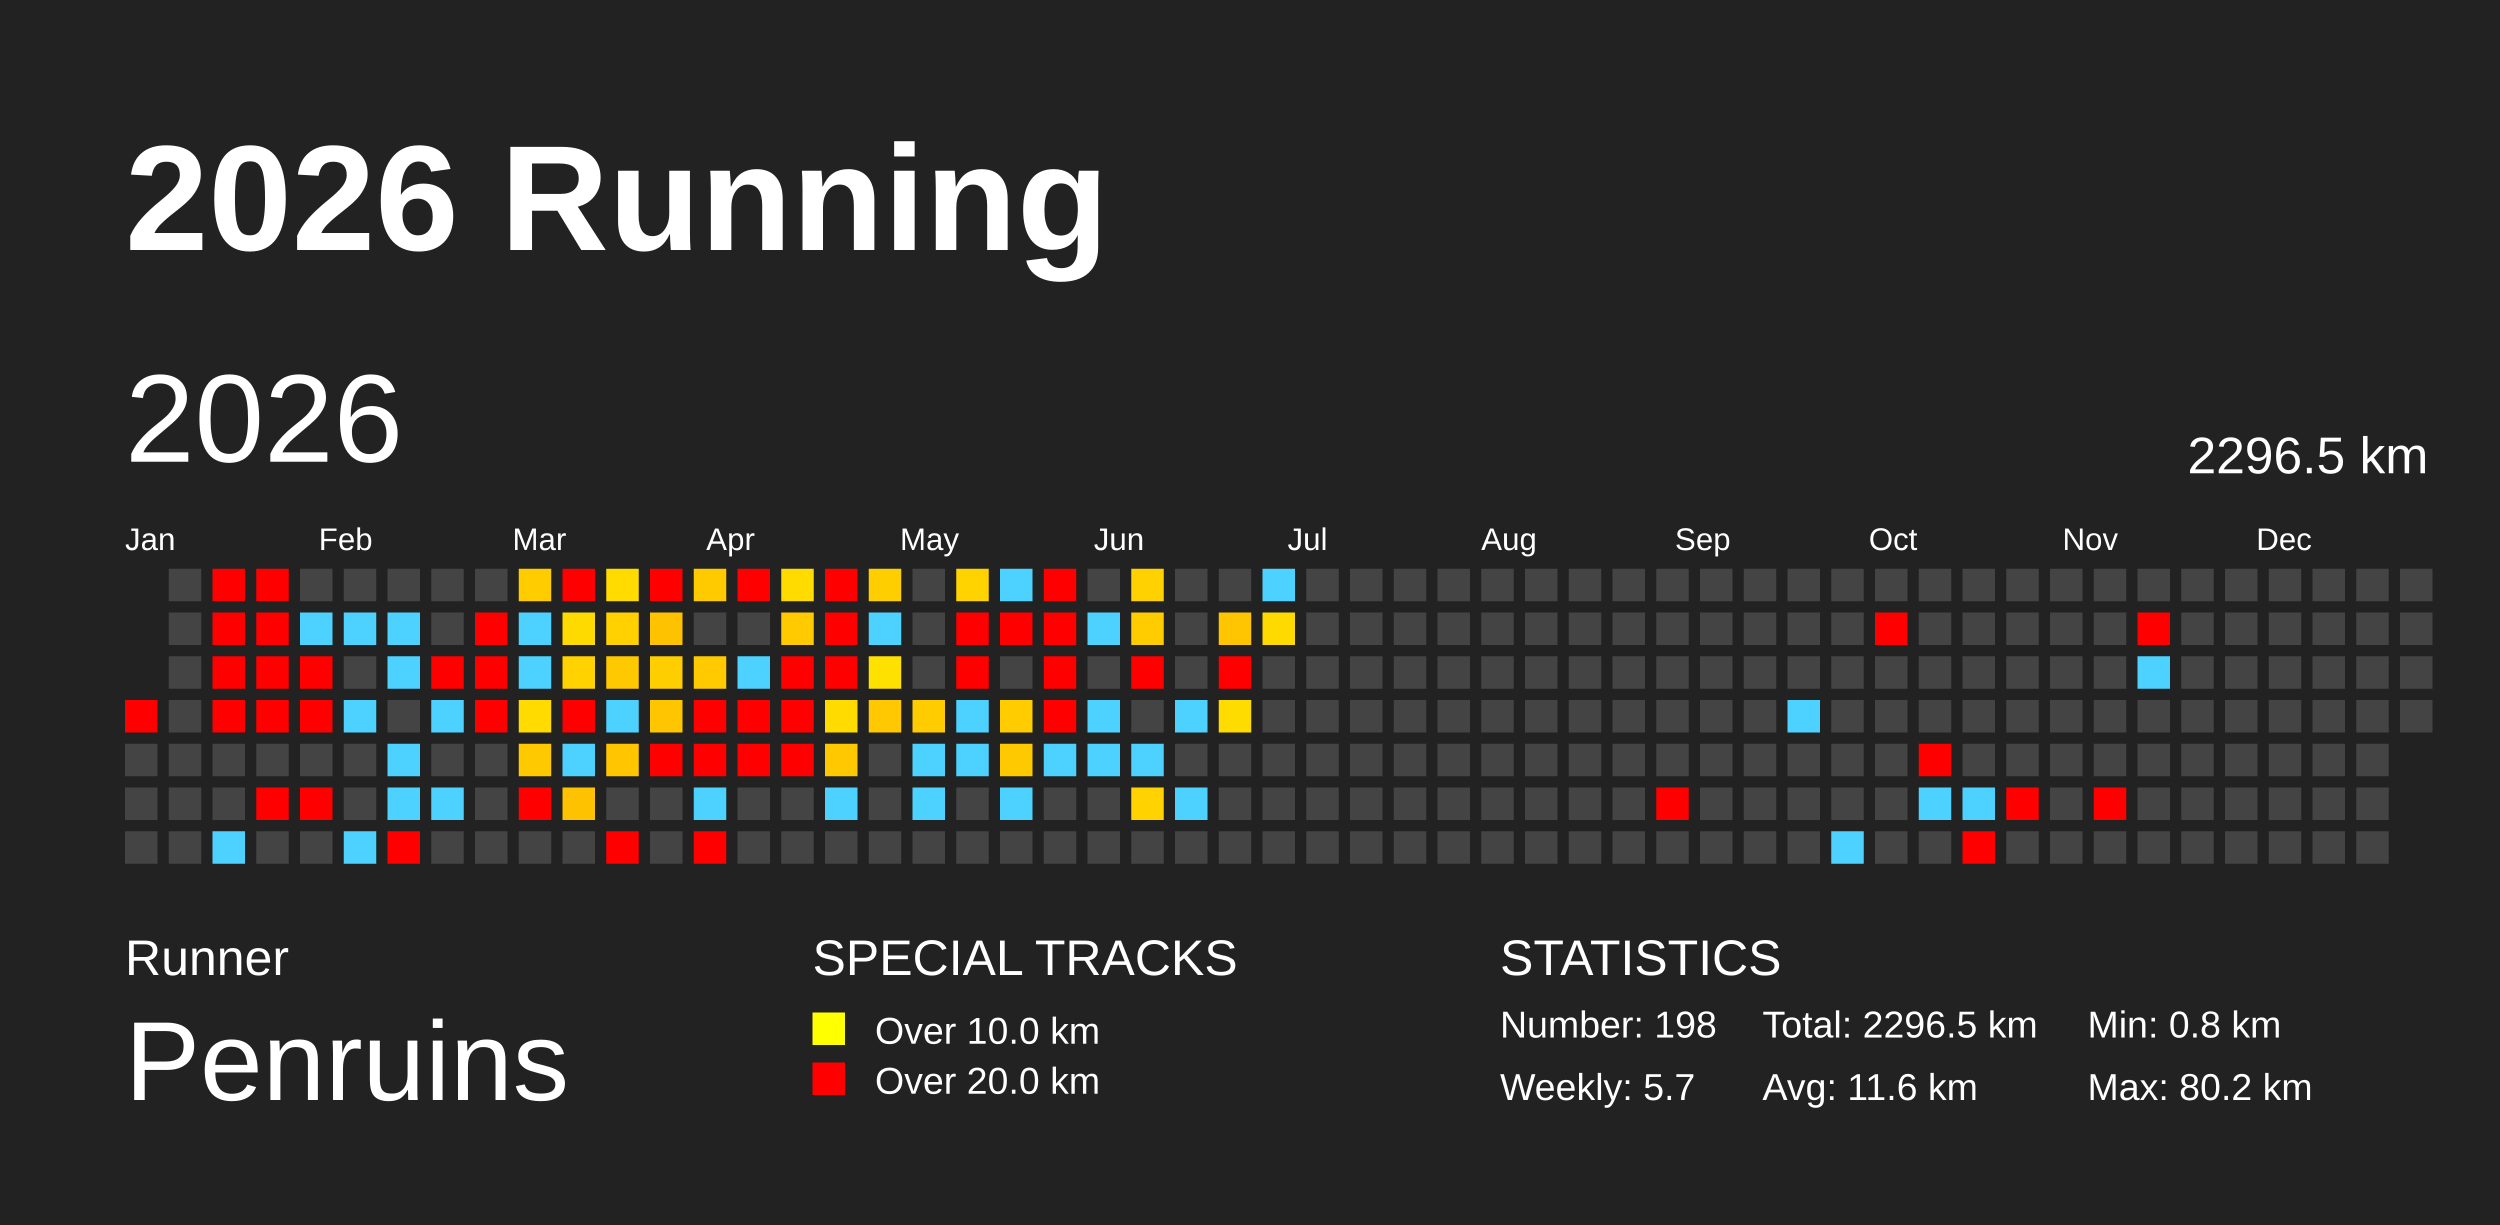
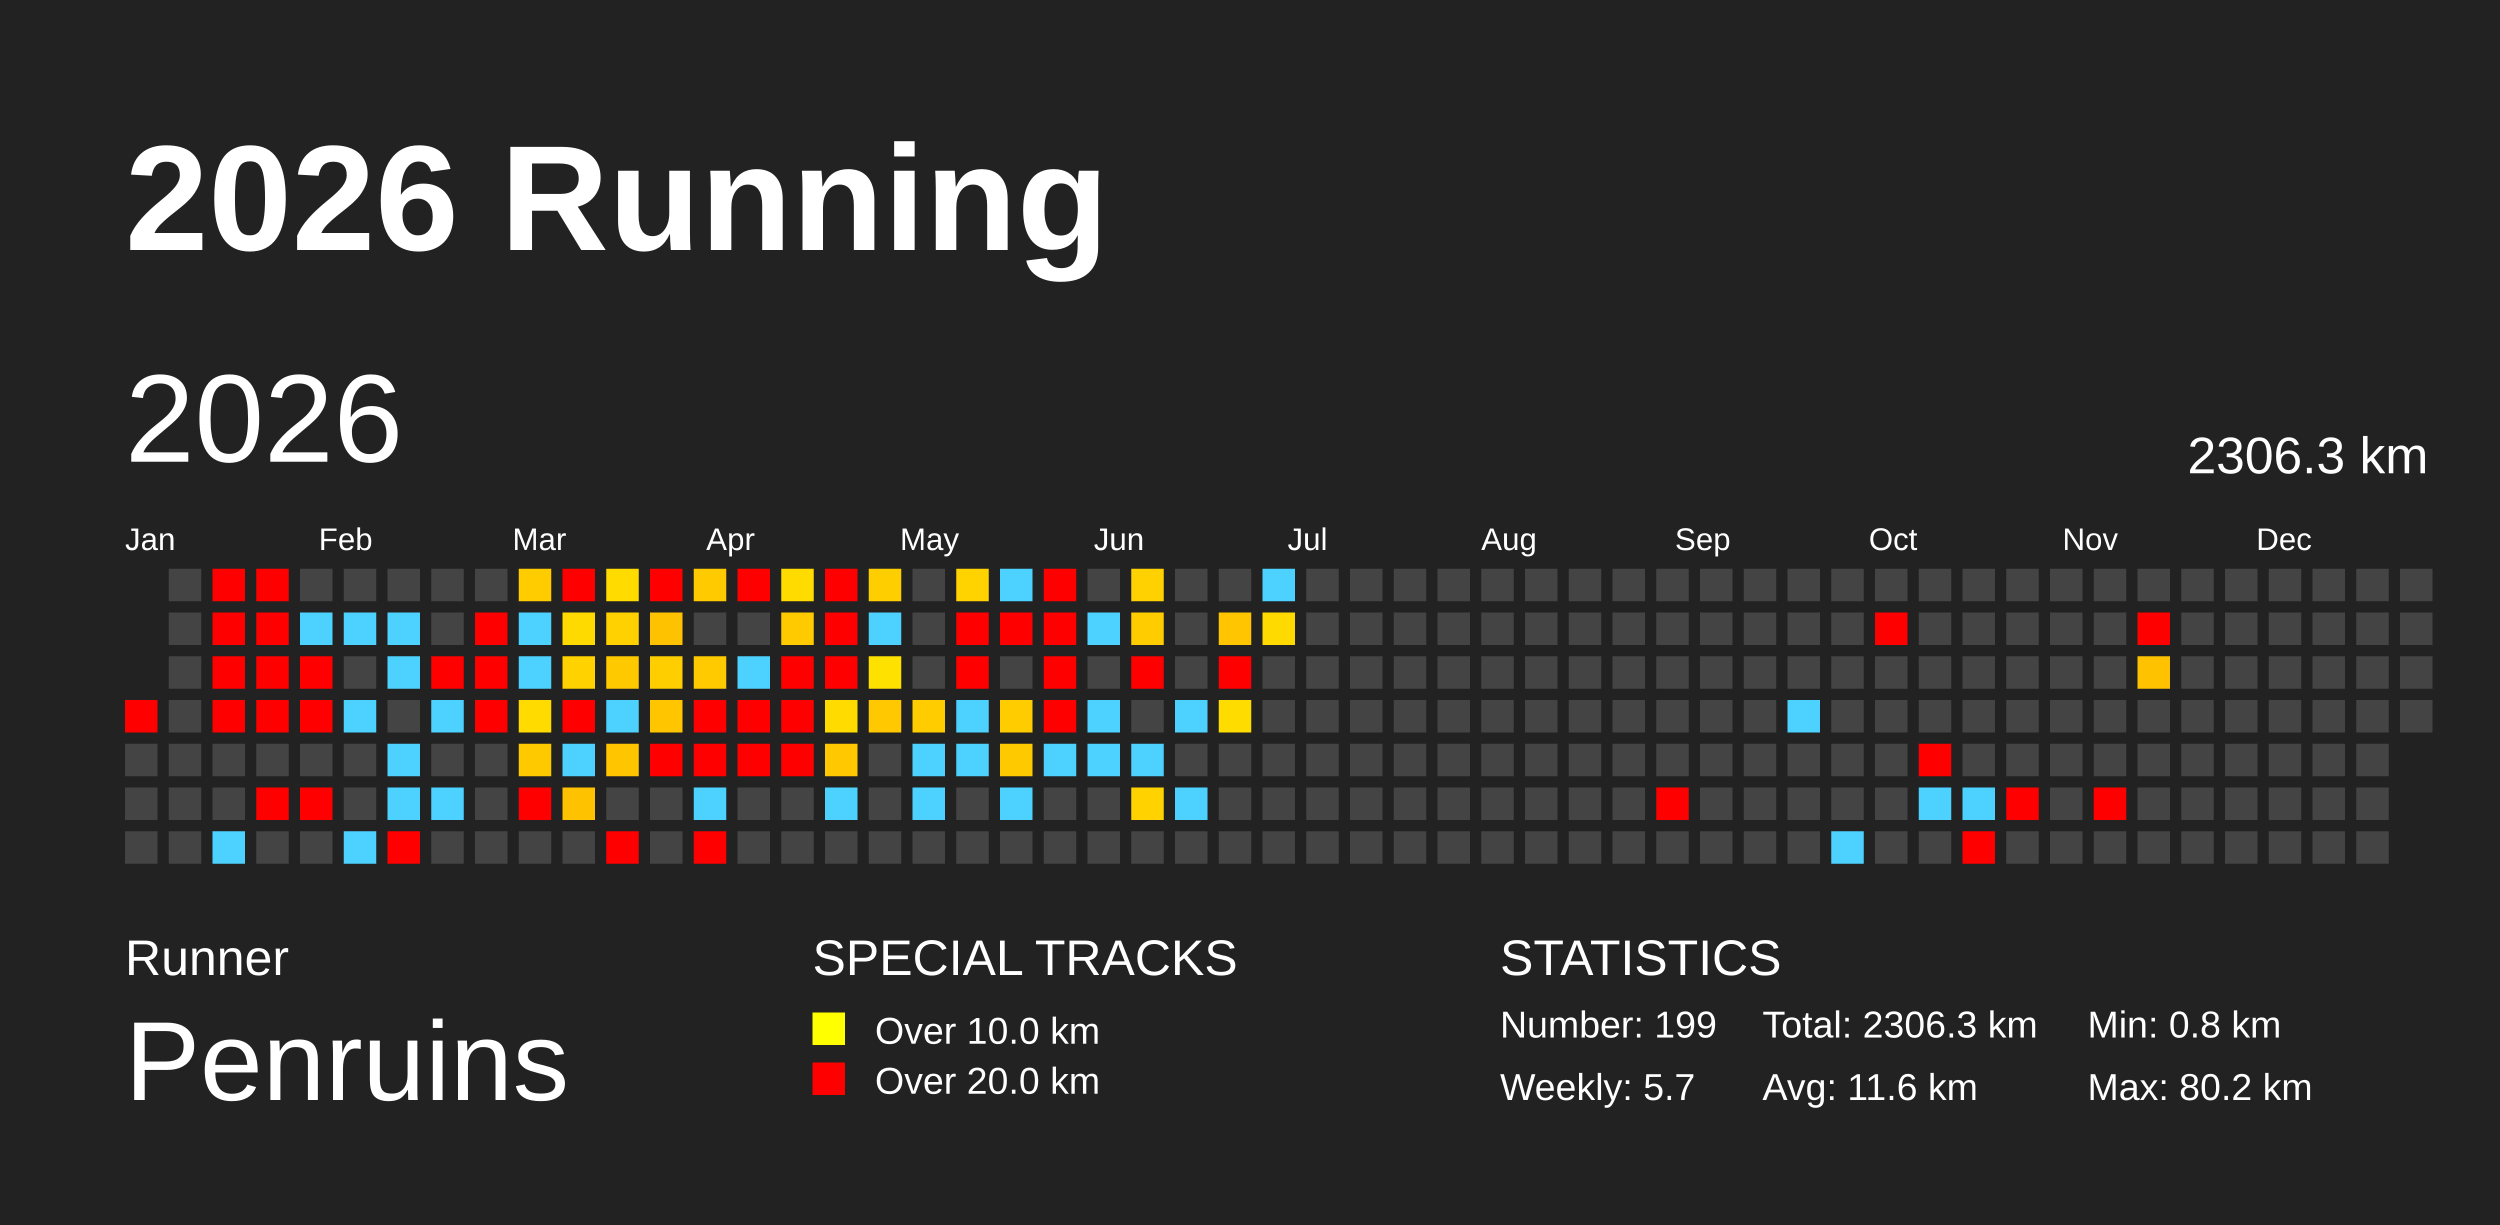
<svg xmlns="http://www.w3.org/2000/svg" baseProfile="full" height="98mm" version="1.1" viewBox="0,0,200,98" width="200mm">
  <defs />
  <rect fill="#222222" height="98" width="200" x="0" y="0" />
  <text fill="#FFFFFF" style="font-size:12px; font-family:Arial; font-weight:bold;" x="10" y="20">2026 Running</text>
  <text fill="#FFFFFF" style="font-size:4px; font-family:Arial" x="10" y="78">Runner</text>
  <text fill="#FFFFFF" style="font-size:9px; font-family:Arial" x="10" y="88">Penruins</text>
  <text fill="#FFFFFF" style="font-size:4px; font-family:Arial" x="65" y="78">SPECIAL TRACKS</text>
  <rect fill="yellow" height="2.6" width="2.6" x="65" y="81" />
  <text fill="#FFFFFF" style="font-size:3px; font-family:Arial" x="70" y="83.5">Over 10.0 km</text>
  <rect fill="red" height="2.6" width="2.6" x="65" y="85" />
  <text fill="#FFFFFF" style="font-size:3px; font-family:Arial" x="70" y="87.5">Over 20.0 km</text>
  <text fill="#FFFFFF" style="font-size:4px; font-family:Arial" x="120" y="78">STATISTICS</text>
-   <text fill="#FFFFFF" style="font-size:3px; font-family:Arial" x="120" y="83">Number: 198</text>
+   <text fill="#FFFFFF" style="font-size:3px; font-family:Arial" x="120" y="83">Number: 199</text>
  <text fill="#FFFFFF" style="font-size:3px; font-family:Arial" x="120" y="88">Weekly: 5.7</text>
-   <text fill="#FFFFFF" style="font-size:3px; font-family:Arial" x="141" y="83">Total: 2296.5 km</text>
+   <text fill="#FFFFFF" style="font-size:3px; font-family:Arial" x="141" y="83">Total: 2306.3 km</text>
  <text fill="#FFFFFF" style="font-size:3px; font-family:Arial" x="141" y="88">Avg: 11.6 km</text>
  <text fill="#FFFFFF" style="font-size:3px; font-family:Arial" x="167" y="83">Min: 0.8 km</text>
  <text fill="#FFFFFF" style="font-size:3px; font-family:Arial" x="167" y="88">Max: 80.2 km</text>
  <text dominant-baseline="hanging" fill="#FFFFFF" style="font-size:10.0px; font-family:Arial;" x="10" y="30">2026</text>
-   <text dominant-baseline="hanging" fill="#FFFFFF" style="font-size:4.125px; font-family:Arial;" x="175" y="35">2296.5 km</text>
+   <text dominant-baseline="hanging" fill="#FFFFFF" style="font-size:4.125px; font-family:Arial;" x="175" y="35">2306.3 km</text>
  <text fill="#FFFFFF" style="font-size:2.5px; font-family:Arial" x="10.0" y="44">Jan</text>
  <text fill="#FFFFFF" style="font-size:2.5px; font-family:Arial" x="25.5" y="44">Feb</text>
  <text fill="#FFFFFF" style="font-size:2.5px; font-family:Arial" x="41.0" y="44">Mar</text>
  <text fill="#FFFFFF" style="font-size:2.5px; font-family:Arial" x="56.5" y="44">Apr</text>
  <text fill="#FFFFFF" style="font-size:2.5px; font-family:Arial" x="72.0" y="44">May</text>
  <text fill="#FFFFFF" style="font-size:2.5px; font-family:Arial" x="87.5" y="44">Jun</text>
  <text fill="#FFFFFF" style="font-size:2.5px; font-family:Arial" x="103.0" y="44">Jul</text>
  <text fill="#FFFFFF" style="font-size:2.5px; font-family:Arial" x="118.5" y="44">Aug</text>
  <text fill="#FFFFFF" style="font-size:2.5px; font-family:Arial" x="134.0" y="44">Sep</text>
  <text fill="#FFFFFF" style="font-size:2.5px; font-family:Arial" x="149.5" y="44">Oct</text>
  <text fill="#FFFFFF" style="font-size:2.5px; font-family:Arial" x="165.0" y="44">Nov</text>
  <text fill="#FFFFFF" style="font-size:2.5px; font-family:Arial" x="180.5" y="44">Dec</text>
  <rect fill="red" height="2.6" width="2.6" x="10.0" y="56.0" />
  <rect fill="#444444" height="2.6" width="2.6" x="10.0" y="59.5" />
  <rect fill="#444444" height="2.6" width="2.6" x="10.0" y="63.0" />
  <rect fill="#444444" height="2.6" width="2.6" x="10.0" y="66.5" />
  <rect fill="#444444" height="2.6" width="2.6" x="13.5" y="45.5" />
  <rect fill="#444444" height="2.6" width="2.6" x="13.5" y="49.0" />
  <rect fill="#444444" height="2.6" width="2.6" x="13.5" y="52.5" />
  <rect fill="#444444" height="2.6" width="2.6" x="13.5" y="56.0" />
  <rect fill="#444444" height="2.6" width="2.6" x="13.5" y="59.5" />
  <rect fill="#444444" height="2.6" width="2.6" x="13.5" y="63.0" />
  <rect fill="#444444" height="2.6" width="2.6" x="13.5" y="66.5" />
  <rect fill="red" height="2.6" width="2.6" x="17.0" y="45.5" />
  <rect fill="red" height="2.6" width="2.6" x="17.0" y="49.0" />
  <rect fill="red" height="2.6" width="2.6" x="17.0" y="52.5" />
  <rect fill="red" height="2.6" width="2.6" x="17.0" y="56.0" />
  <rect fill="#444444" height="2.6" width="2.6" x="17.0" y="59.5" />
  <rect fill="#444444" height="2.6" width="2.6" x="17.0" y="63.0" />
  <rect fill="#4dd2ff" height="2.6" width="2.6" x="17.0" y="66.5" />
  <rect fill="red" height="2.6" width="2.6" x="20.5" y="45.5" />
  <rect fill="red" height="2.6" width="2.6" x="20.5" y="49.0" />
  <rect fill="red" height="2.6" width="2.6" x="20.5" y="52.5" />
  <rect fill="red" height="2.6" width="2.6" x="20.5" y="56.0" />
  <rect fill="#444444" height="2.6" width="2.6" x="20.5" y="59.5" />
  <rect fill="red" height="2.6" width="2.6" x="20.5" y="63.0" />
  <rect fill="#444444" height="2.6" width="2.6" x="20.5" y="66.5" />
  <rect fill="#444444" height="2.6" width="2.6" x="24.0" y="45.5" />
  <rect fill="#4dd2ff" height="2.6" width="2.6" x="24.0" y="49.0" />
  <rect fill="red" height="2.6" width="2.6" x="24.0" y="52.5" />
  <rect fill="red" height="2.6" width="2.6" x="24.0" y="56.0" />
  <rect fill="#444444" height="2.6" width="2.6" x="24.0" y="59.5" />
  <rect fill="red" height="2.6" width="2.6" x="24.0" y="63.0" />
  <rect fill="#444444" height="2.6" width="2.6" x="24.0" y="66.5" />
  <rect fill="#444444" height="2.6" width="2.6" x="27.5" y="45.5" />
  <rect fill="#4dd2ff" height="2.6" width="2.6" x="27.5" y="49.0" />
  <rect fill="#444444" height="2.6" width="2.6" x="27.5" y="52.5" />
  <rect fill="#4dd2ff" height="2.6" width="2.6" x="27.5" y="56.0" />
  <rect fill="#444444" height="2.6" width="2.6" x="27.5" y="59.5" />
  <rect fill="#444444" height="2.6" width="2.6" x="27.5" y="63.0" />
  <rect fill="#4dd2ff" height="2.6" width="2.6" x="27.5" y="66.5" />
  <rect fill="#444444" height="2.6" width="2.6" x="31.0" y="45.5" />
  <rect fill="#4dd2ff" height="2.6" width="2.6" x="31.0" y="49.0" />
  <rect fill="#4dd2ff" height="2.6" width="2.6" x="31.0" y="52.5" />
  <rect fill="#444444" height="2.6" width="2.6" x="31.0" y="56.0" />
  <rect fill="#4dd2ff" height="2.6" width="2.6" x="31.0" y="59.5" />
  <rect fill="#4dd2ff" height="2.6" width="2.6" x="31.0" y="63.0" />
  <rect fill="red" height="2.6" width="2.6" x="31.0" y="66.5" />
  <rect fill="#444444" height="2.6" width="2.6" x="34.5" y="45.5" />
  <rect fill="#444444" height="2.6" width="2.6" x="34.5" y="49.0" />
  <rect fill="red" height="2.6" width="2.6" x="34.5" y="52.5" />
  <rect fill="#4dd2ff" height="2.6" width="2.6" x="34.5" y="56.0" />
  <rect fill="#444444" height="2.6" width="2.6" x="34.5" y="59.5" />
  <rect fill="#4dd2ff" height="2.6" width="2.6" x="34.5" y="63.0" />
  <rect fill="#444444" height="2.6" width="2.6" x="34.5" y="66.5" />
  <rect fill="#444444" height="2.6" width="2.6" x="38.0" y="45.5" />
  <rect fill="red" height="2.6" width="2.6" x="38.0" y="49.0" />
  <rect fill="red" height="2.6" width="2.6" x="38.0" y="52.5" />
  <rect fill="red" height="2.6" width="2.6" x="38.0" y="56.0" />
  <rect fill="#444444" height="2.6" width="2.6" x="38.0" y="59.5" />
  <rect fill="#444444" height="2.6" width="2.6" x="38.0" y="63.0" />
  <rect fill="#444444" height="2.6" width="2.6" x="38.0" y="66.5" />
  <rect fill="#ffcc00" height="2.6" width="2.6" x="41.5" y="45.5" />
  <rect fill="#4dd2ff" height="2.6" width="2.6" x="41.5" y="49.0" />
  <rect fill="#4dd2ff" height="2.6" width="2.6" x="41.5" y="52.5" />
  <rect fill="#ffdb00" height="2.6" width="2.6" x="41.5" y="56.0" />
  <rect fill="#ffc900" height="2.6" width="2.6" x="41.5" y="59.5" />
  <rect fill="red" height="2.6" width="2.6" x="41.5" y="63.0" />
  <rect fill="#444444" height="2.6" width="2.6" x="41.5" y="66.5" />
  <rect fill="red" height="2.6" width="2.6" x="45.0" y="45.5" />
  <rect fill="#ffda00" height="2.6" width="2.6" x="45.0" y="49.0" />
  <rect fill="#ffd200" height="2.6" width="2.6" x="45.0" y="52.5" />
  <rect fill="red" height="2.6" width="2.6" x="45.0" y="56.0" />
  <rect fill="#4dd2ff" height="2.6" width="2.6" x="45.0" y="59.5" />
  <rect fill="#ffc200" height="2.6" width="2.6" x="45.0" y="63.0" />
  <rect fill="#444444" height="2.6" width="2.6" x="45.0" y="66.5" />
  <rect fill="#ffdb00" height="2.6" width="2.6" x="48.5" y="45.5" />
  <rect fill="#ffd100" height="2.6" width="2.6" x="48.5" y="49.0" />
  <rect fill="#ffc900" height="2.6" width="2.6" x="48.5" y="52.5" />
  <rect fill="#4dd2ff" height="2.6" width="2.6" x="48.5" y="56.0" />
  <rect fill="#ffc600" height="2.6" width="2.6" x="48.5" y="59.5" />
  <rect fill="#444444" height="2.6" width="2.6" x="48.5" y="63.0" />
  <rect fill="red" height="2.6" width="2.6" x="48.5" y="66.5" />
  <rect fill="red" height="2.6" width="2.6" x="52.0" y="45.5" />
  <rect fill="#ffc200" height="2.6" width="2.6" x="52.0" y="49.0" />
  <rect fill="#ffce00" height="2.6" width="2.6" x="52.0" y="52.5" />
  <rect fill="#ffc600" height="2.6" width="2.6" x="52.0" y="56.0" />
  <rect fill="red" height="2.6" width="2.6" x="52.0" y="59.5" />
  <rect fill="#444444" height="2.6" width="2.6" x="52.0" y="63.0" />
  <rect fill="#444444" height="2.6" width="2.6" x="52.0" y="66.5" />
  <rect fill="#ffcb00" height="2.6" width="2.6" x="55.5" y="45.5" />
  <rect fill="#444444" height="2.6" width="2.6" x="55.5" y="49.0" />
  <rect fill="#ffca00" height="2.6" width="2.6" x="55.5" y="52.5" />
  <rect fill="red" height="2.6" width="2.6" x="55.5" y="56.0" />
  <rect fill="red" height="2.6" width="2.6" x="55.5" y="59.5" />
  <rect fill="#4dd2ff" height="2.6" width="2.6" x="55.5" y="63.0" />
  <rect fill="red" height="2.6" width="2.6" x="55.5" y="66.5" />
  <rect fill="red" height="2.6" width="2.6" x="59.0" y="45.5" />
  <rect fill="#444444" height="2.6" width="2.6" x="59.0" y="49.0" />
  <rect fill="#4dd2ff" height="2.6" width="2.6" x="59.0" y="52.5" />
  <rect fill="red" height="2.6" width="2.6" x="59.0" y="56.0" />
  <rect fill="red" height="2.6" width="2.6" x="59.0" y="59.5" />
  <rect fill="#444444" height="2.6" width="2.6" x="59.0" y="63.0" />
  <rect fill="#444444" height="2.6" width="2.6" x="59.0" y="66.5" />
  <rect fill="#ffdb00" height="2.6" width="2.6" x="62.5" y="45.5" />
  <rect fill="#ffca00" height="2.6" width="2.6" x="62.5" y="49.0" />
  <rect fill="red" height="2.6" width="2.6" x="62.5" y="52.5" />
  <rect fill="red" height="2.6" width="2.6" x="62.5" y="56.0" />
  <rect fill="red" height="2.6" width="2.6" x="62.5" y="59.5" />
  <rect fill="#444444" height="2.6" width="2.6" x="62.5" y="63.0" />
  <rect fill="#444444" height="2.6" width="2.6" x="62.5" y="66.5" />
  <rect fill="red" height="2.6" width="2.6" x="66.0" y="45.5" />
  <rect fill="red" height="2.6" width="2.6" x="66.0" y="49.0" />
  <rect fill="red" height="2.6" width="2.6" x="66.0" y="52.5" />
  <rect fill="#ffdb00" height="2.6" width="2.6" x="66.0" y="56.0" />
  <rect fill="#ffc800" height="2.6" width="2.6" x="66.0" y="59.5" />
  <rect fill="#4dd2ff" height="2.6" width="2.6" x="66.0" y="63.0" />
  <rect fill="#444444" height="2.6" width="2.6" x="66.0" y="66.5" />
  <rect fill="#ffce00" height="2.6" width="2.6" x="69.5" y="45.5" />
  <rect fill="#4dd2ff" height="2.6" width="2.6" x="69.5" y="49.0" />
  <rect fill="#ffe100" height="2.6" width="2.6" x="69.5" y="52.5" />
  <rect fill="#ffc800" height="2.6" width="2.6" x="69.5" y="56.0" />
  <rect fill="#444444" height="2.6" width="2.6" x="69.5" y="59.5" />
  <rect fill="#444444" height="2.6" width="2.6" x="69.5" y="63.0" />
  <rect fill="#444444" height="2.6" width="2.6" x="69.5" y="66.5" />
  <rect fill="#444444" height="2.6" width="2.6" x="73.0" y="45.5" />
  <rect fill="#444444" height="2.6" width="2.6" x="73.0" y="49.0" />
  <rect fill="#444444" height="2.6" width="2.6" x="73.0" y="52.5" />
  <rect fill="#ffcc00" height="2.6" width="2.6" x="73.0" y="56.0" />
  <rect fill="#4dd2ff" height="2.6" width="2.6" x="73.0" y="59.5" />
  <rect fill="#4dd2ff" height="2.6" width="2.6" x="73.0" y="63.0" />
  <rect fill="#444444" height="2.6" width="2.6" x="73.0" y="66.5" />
  <rect fill="#ffd300" height="2.6" width="2.6" x="76.5" y="45.5" />
  <rect fill="red" height="2.6" width="2.6" x="76.5" y="49.0" />
  <rect fill="red" height="2.6" width="2.6" x="76.5" y="52.5" />
  <rect fill="#4dd2ff" height="2.6" width="2.6" x="76.5" y="56.0" />
  <rect fill="#4dd2ff" height="2.6" width="2.6" x="76.5" y="59.5" />
  <rect fill="#444444" height="2.6" width="2.6" x="76.5" y="63.0" />
  <rect fill="#444444" height="2.6" width="2.6" x="76.5" y="66.5" />
  <rect fill="#4dd2ff" height="2.6" width="2.6" x="80.0" y="45.5" />
  <rect fill="red" height="2.6" width="2.6" x="80.0" y="49.0" />
  <rect fill="#444444" height="2.6" width="2.6" x="80.0" y="52.5" />
  <rect fill="#ffcc00" height="2.6" width="2.6" x="80.0" y="56.0" />
  <rect fill="#ffc900" height="2.6" width="2.6" x="80.0" y="59.5" />
  <rect fill="#4dd2ff" height="2.6" width="2.6" x="80.0" y="63.0" />
  <rect fill="#444444" height="2.6" width="2.6" x="80.0" y="66.5" />
  <rect fill="red" height="2.6" width="2.6" x="83.5" y="45.5" />
  <rect fill="red" height="2.6" width="2.6" x="83.5" y="49.0" />
  <rect fill="red" height="2.6" width="2.6" x="83.5" y="52.5" />
  <rect fill="red" height="2.6" width="2.6" x="83.5" y="56.0" />
  <rect fill="#4dd2ff" height="2.6" width="2.6" x="83.5" y="59.5" />
  <rect fill="#444444" height="2.6" width="2.6" x="83.5" y="63.0" />
  <rect fill="#444444" height="2.6" width="2.6" x="83.5" y="66.5" />
  <rect fill="#444444" height="2.6" width="2.6" x="87.0" y="45.5" />
  <rect fill="#4dd2ff" height="2.6" width="2.6" x="87.0" y="49.0" />
  <rect fill="#444444" height="2.6" width="2.6" x="87.0" y="52.5" />
  <rect fill="#4dd2ff" height="2.6" width="2.6" x="87.0" y="56.0" />
  <rect fill="#4dd2ff" height="2.6" width="2.6" x="87.0" y="59.5" />
  <rect fill="#444444" height="2.6" width="2.6" x="87.0" y="63.0" />
  <rect fill="#444444" height="2.6" width="2.6" x="87.0" y="66.5" />
  <rect fill="#ffd100" height="2.6" width="2.6" x="90.5" y="45.5" />
  <rect fill="#ffcc00" height="2.6" width="2.6" x="90.5" y="49.0" />
  <rect fill="red" height="2.6" width="2.6" x="90.5" y="52.5" />
  <rect fill="#444444" height="2.6" width="2.6" x="90.5" y="56.0" />
  <rect fill="#4dd2ff" height="2.6" width="2.6" x="90.5" y="59.5" />
  <rect fill="#ffd200" height="2.6" width="2.6" x="90.5" y="63.0" />
  <rect fill="#444444" height="2.6" width="2.6" x="90.5" y="66.5" />
  <rect fill="#444444" height="2.6" width="2.6" x="94.0" y="45.5" />
  <rect fill="#444444" height="2.6" width="2.6" x="94.0" y="49.0" />
  <rect fill="#444444" height="2.6" width="2.6" x="94.0" y="52.5" />
  <rect fill="#4dd2ff" height="2.6" width="2.6" x="94.0" y="56.0" />
  <rect fill="#444444" height="2.6" width="2.6" x="94.0" y="59.5" />
  <rect fill="#4dd2ff" height="2.6" width="2.6" x="94.0" y="63.0" />
  <rect fill="#444444" height="2.6" width="2.6" x="94.0" y="66.5" />
  <rect fill="#444444" height="2.6" width="2.6" x="97.5" y="45.5" />
  <rect fill="#ffc500" height="2.6" width="2.6" x="97.5" y="49.0" />
  <rect fill="red" height="2.6" width="2.6" x="97.5" y="52.5" />
  <rect fill="#ffdc00" height="2.6" width="2.6" x="97.5" y="56.0" />
  <rect fill="#444444" height="2.6" width="2.6" x="97.5" y="59.5" />
  <rect fill="#444444" height="2.6" width="2.6" x="97.5" y="63.0" />
  <rect fill="#444444" height="2.6" width="2.6" x="97.5" y="66.5" />
  <rect fill="#4dd2ff" height="2.6" width="2.6" x="101.0" y="45.5" />
  <rect fill="#ffda00" height="2.6" width="2.6" x="101.0" y="49.0" />
  <rect fill="#444444" height="2.6" width="2.6" x="101.0" y="52.5" />
  <rect fill="#444444" height="2.6" width="2.6" x="101.0" y="56.0" />
  <rect fill="#444444" height="2.6" width="2.6" x="101.0" y="59.5" />
  <rect fill="#444444" height="2.6" width="2.6" x="101.0" y="63.0" />
  <rect fill="#444444" height="2.6" width="2.6" x="101.0" y="66.5" />
  <rect fill="#444444" height="2.6" width="2.6" x="104.5" y="45.5" />
  <rect fill="#444444" height="2.6" width="2.6" x="104.5" y="49.0" />
  <rect fill="#444444" height="2.6" width="2.6" x="104.5" y="52.5" />
  <rect fill="#444444" height="2.6" width="2.6" x="104.5" y="56.0" />
  <rect fill="#444444" height="2.6" width="2.6" x="104.5" y="59.5" />
  <rect fill="#444444" height="2.6" width="2.6" x="104.5" y="63.0" />
  <rect fill="#444444" height="2.6" width="2.6" x="104.5" y="66.5" />
  <rect fill="#444444" height="2.6" width="2.6" x="108.0" y="45.5" />
  <rect fill="#444444" height="2.6" width="2.6" x="108.0" y="49.0" />
  <rect fill="#444444" height="2.6" width="2.6" x="108.0" y="52.5" />
  <rect fill="#444444" height="2.6" width="2.6" x="108.0" y="56.0" />
  <rect fill="#444444" height="2.6" width="2.6" x="108.0" y="59.5" />
  <rect fill="#444444" height="2.6" width="2.6" x="108.0" y="63.0" />
  <rect fill="#444444" height="2.6" width="2.6" x="108.0" y="66.5" />
  <rect fill="#444444" height="2.6" width="2.6" x="111.5" y="45.5" />
  <rect fill="#444444" height="2.6" width="2.6" x="111.5" y="49.0" />
  <rect fill="#444444" height="2.6" width="2.6" x="111.5" y="52.5" />
  <rect fill="#444444" height="2.6" width="2.6" x="111.5" y="56.0" />
  <rect fill="#444444" height="2.6" width="2.6" x="111.5" y="59.5" />
  <rect fill="#444444" height="2.6" width="2.6" x="111.5" y="63.0" />
  <rect fill="#444444" height="2.6" width="2.6" x="111.5" y="66.5" />
  <rect fill="#444444" height="2.6" width="2.6" x="115.0" y="45.5" />
  <rect fill="#444444" height="2.6" width="2.6" x="115.0" y="49.0" />
  <rect fill="#444444" height="2.6" width="2.6" x="115.0" y="52.5" />
  <rect fill="#444444" height="2.6" width="2.6" x="115.0" y="56.0" />
  <rect fill="#444444" height="2.6" width="2.6" x="115.0" y="59.5" />
  <rect fill="#444444" height="2.6" width="2.6" x="115.0" y="63.0" />
  <rect fill="#444444" height="2.6" width="2.6" x="115.0" y="66.5" />
  <rect fill="#444444" height="2.6" width="2.6" x="118.5" y="45.5" />
  <rect fill="#444444" height="2.6" width="2.6" x="118.5" y="49.0" />
  <rect fill="#444444" height="2.6" width="2.6" x="118.5" y="52.5" />
  <rect fill="#444444" height="2.6" width="2.6" x="118.5" y="56.0" />
  <rect fill="#444444" height="2.6" width="2.6" x="118.5" y="59.5" />
  <rect fill="#444444" height="2.6" width="2.6" x="118.5" y="63.0" />
  <rect fill="#444444" height="2.6" width="2.6" x="118.5" y="66.5" />
  <rect fill="#444444" height="2.6" width="2.6" x="122.0" y="45.5" />
  <rect fill="#444444" height="2.6" width="2.6" x="122.0" y="49.0" />
  <rect fill="#444444" height="2.6" width="2.6" x="122.0" y="52.5" />
  <rect fill="#444444" height="2.6" width="2.6" x="122.0" y="56.0" />
  <rect fill="#444444" height="2.6" width="2.6" x="122.0" y="59.5" />
  <rect fill="#444444" height="2.6" width="2.6" x="122.0" y="63.0" />
  <rect fill="#444444" height="2.6" width="2.6" x="122.0" y="66.5" />
  <rect fill="#444444" height="2.6" width="2.6" x="125.5" y="45.5" />
  <rect fill="#444444" height="2.6" width="2.6" x="125.5" y="49.0" />
  <rect fill="#444444" height="2.6" width="2.6" x="125.5" y="52.5" />
  <rect fill="#444444" height="2.6" width="2.6" x="125.5" y="56.0" />
  <rect fill="#444444" height="2.6" width="2.6" x="125.5" y="59.5" />
  <rect fill="#444444" height="2.6" width="2.6" x="125.5" y="63.0" />
  <rect fill="#444444" height="2.6" width="2.6" x="125.5" y="66.5" />
  <rect fill="#444444" height="2.6" width="2.6" x="129.0" y="45.5" />
  <rect fill="#444444" height="2.6" width="2.6" x="129.0" y="49.0" />
  <rect fill="#444444" height="2.6" width="2.6" x="129.0" y="52.5" />
  <rect fill="#444444" height="2.6" width="2.6" x="129.0" y="56.0" />
  <rect fill="#444444" height="2.6" width="2.6" x="129.0" y="59.5" />
  <rect fill="#444444" height="2.6" width="2.6" x="129.0" y="63.0" />
  <rect fill="#444444" height="2.6" width="2.6" x="129.0" y="66.5" />
  <rect fill="#444444" height="2.6" width="2.6" x="132.5" y="45.5" />
  <rect fill="#444444" height="2.6" width="2.6" x="132.5" y="49.0" />
  <rect fill="#444444" height="2.6" width="2.6" x="132.5" y="52.5" />
  <rect fill="#444444" height="2.6" width="2.6" x="132.5" y="56.0" />
  <rect fill="#444444" height="2.6" width="2.6" x="132.5" y="59.5" />
  <rect fill="red" height="2.6" width="2.6" x="132.5" y="63.0" />
  <rect fill="#444444" height="2.6" width="2.6" x="132.5" y="66.5" />
  <rect fill="#444444" height="2.6" width="2.6" x="136.0" y="45.5" />
  <rect fill="#444444" height="2.6" width="2.6" x="136.0" y="49.0" />
  <rect fill="#444444" height="2.6" width="2.6" x="136.0" y="52.5" />
  <rect fill="#444444" height="2.6" width="2.6" x="136.0" y="56.0" />
  <rect fill="#444444" height="2.6" width="2.6" x="136.0" y="59.5" />
  <rect fill="#444444" height="2.6" width="2.6" x="136.0" y="63.0" />
  <rect fill="#444444" height="2.6" width="2.6" x="136.0" y="66.5" />
  <rect fill="#444444" height="2.6" width="2.6" x="139.5" y="45.5" />
  <rect fill="#444444" height="2.6" width="2.6" x="139.5" y="49.0" />
  <rect fill="#444444" height="2.6" width="2.6" x="139.5" y="52.5" />
  <rect fill="#444444" height="2.6" width="2.6" x="139.5" y="56.0" />
  <rect fill="#444444" height="2.6" width="2.6" x="139.5" y="59.5" />
  <rect fill="#444444" height="2.6" width="2.6" x="139.5" y="63.0" />
  <rect fill="#444444" height="2.6" width="2.6" x="139.5" y="66.5" />
  <rect fill="#444444" height="2.6" width="2.6" x="143.0" y="45.5" />
  <rect fill="#444444" height="2.6" width="2.6" x="143.0" y="49.0" />
  <rect fill="#444444" height="2.6" width="2.6" x="143.0" y="52.5" />
  <rect fill="#4dd2ff" height="2.6" width="2.6" x="143.0" y="56.0" />
  <rect fill="#444444" height="2.6" width="2.6" x="143.0" y="59.5" />
  <rect fill="#444444" height="2.6" width="2.6" x="143.0" y="63.0" />
  <rect fill="#444444" height="2.6" width="2.6" x="143.0" y="66.5" />
  <rect fill="#444444" height="2.6" width="2.6" x="146.5" y="45.5" />
  <rect fill="#444444" height="2.6" width="2.6" x="146.5" y="49.0" />
  <rect fill="#444444" height="2.6" width="2.6" x="146.5" y="52.5" />
  <rect fill="#444444" height="2.6" width="2.6" x="146.5" y="56.0" />
  <rect fill="#444444" height="2.6" width="2.6" x="146.5" y="59.5" />
  <rect fill="#444444" height="2.6" width="2.6" x="146.5" y="63.0" />
  <rect fill="#4dd2ff" height="2.6" width="2.6" x="146.5" y="66.5" />
  <rect fill="#444444" height="2.6" width="2.6" x="150.0" y="45.5" />
  <rect fill="red" height="2.6" width="2.6" x="150.0" y="49.0" />
  <rect fill="#444444" height="2.6" width="2.6" x="150.0" y="52.5" />
  <rect fill="#444444" height="2.6" width="2.6" x="150.0" y="56.0" />
  <rect fill="#444444" height="2.6" width="2.6" x="150.0" y="59.5" />
  <rect fill="#444444" height="2.6" width="2.6" x="150.0" y="63.0" />
  <rect fill="#444444" height="2.6" width="2.6" x="150.0" y="66.5" />
  <rect fill="#444444" height="2.6" width="2.6" x="153.5" y="45.5" />
  <rect fill="#444444" height="2.6" width="2.6" x="153.5" y="49.0" />
  <rect fill="#444444" height="2.6" width="2.6" x="153.5" y="52.5" />
  <rect fill="#444444" height="2.6" width="2.6" x="153.5" y="56.0" />
  <rect fill="red" height="2.6" width="2.6" x="153.5" y="59.5" />
  <rect fill="#4dd2ff" height="2.6" width="2.6" x="153.5" y="63.0" />
  <rect fill="#444444" height="2.6" width="2.6" x="153.5" y="66.5" />
  <rect fill="#444444" height="2.6" width="2.6" x="157.0" y="45.5" />
  <rect fill="#444444" height="2.6" width="2.6" x="157.0" y="49.0" />
  <rect fill="#444444" height="2.6" width="2.6" x="157.0" y="52.5" />
  <rect fill="#444444" height="2.6" width="2.6" x="157.0" y="56.0" />
  <rect fill="#444444" height="2.6" width="2.6" x="157.0" y="59.5" />
  <rect fill="#4dd2ff" height="2.6" width="2.6" x="157.0" y="63.0" />
  <rect fill="red" height="2.6" width="2.6" x="157.0" y="66.5" />
  <rect fill="#444444" height="2.6" width="2.6" x="160.5" y="45.5" />
  <rect fill="#444444" height="2.6" width="2.6" x="160.5" y="49.0" />
  <rect fill="#444444" height="2.6" width="2.6" x="160.5" y="52.5" />
  <rect fill="#444444" height="2.6" width="2.6" x="160.5" y="56.0" />
  <rect fill="#444444" height="2.6" width="2.6" x="160.5" y="59.5" />
  <rect fill="red" height="2.6" width="2.6" x="160.5" y="63.0" />
  <rect fill="#444444" height="2.6" width="2.6" x="160.5" y="66.5" />
  <rect fill="#444444" height="2.6" width="2.6" x="164.0" y="45.5" />
  <rect fill="#444444" height="2.6" width="2.6" x="164.0" y="49.0" />
  <rect fill="#444444" height="2.6" width="2.6" x="164.0" y="52.5" />
  <rect fill="#444444" height="2.6" width="2.6" x="164.0" y="56.0" />
  <rect fill="#444444" height="2.6" width="2.6" x="164.0" y="59.5" />
  <rect fill="#444444" height="2.6" width="2.6" x="164.0" y="63.0" />
  <rect fill="#444444" height="2.6" width="2.6" x="164.0" y="66.5" />
  <rect fill="#444444" height="2.6" width="2.6" x="167.5" y="45.5" />
  <rect fill="#444444" height="2.6" width="2.6" x="167.5" y="49.0" />
  <rect fill="#444444" height="2.6" width="2.6" x="167.5" y="52.5" />
  <rect fill="#444444" height="2.6" width="2.6" x="167.5" y="56.0" />
  <rect fill="#444444" height="2.6" width="2.6" x="167.5" y="59.5" />
  <rect fill="red" height="2.6" width="2.6" x="167.5" y="63.0" />
  <rect fill="#444444" height="2.6" width="2.6" x="167.5" y="66.5" />
  <rect fill="#444444" height="2.6" width="2.6" x="171.0" y="45.5" />
  <rect fill="red" height="2.6" width="2.6" x="171.0" y="49.0" />
-   <rect fill="#4dd2ff" height="2.6" width="2.6" x="171.0" y="52.5" />
+   <rect fill="#ffc200" height="2.6" width="2.6" x="171.0" y="52.5" />
  <rect fill="#444444" height="2.6" width="2.6" x="171.0" y="56.0" />
  <rect fill="#444444" height="2.6" width="2.6" x="171.0" y="59.5" />
  <rect fill="#444444" height="2.6" width="2.6" x="171.0" y="63.0" />
  <rect fill="#444444" height="2.6" width="2.6" x="171.0" y="66.5" />
  <rect fill="#444444" height="2.6" width="2.6" x="174.5" y="45.5" />
  <rect fill="#444444" height="2.6" width="2.6" x="174.5" y="49.0" />
  <rect fill="#444444" height="2.6" width="2.6" x="174.5" y="52.5" />
  <rect fill="#444444" height="2.6" width="2.6" x="174.5" y="56.0" />
  <rect fill="#444444" height="2.6" width="2.6" x="174.5" y="59.5" />
  <rect fill="#444444" height="2.6" width="2.6" x="174.5" y="63.0" />
  <rect fill="#444444" height="2.6" width="2.6" x="174.5" y="66.5" />
  <rect fill="#444444" height="2.6" width="2.6" x="178.0" y="45.5" />
  <rect fill="#444444" height="2.6" width="2.6" x="178.0" y="49.0" />
  <rect fill="#444444" height="2.6" width="2.6" x="178.0" y="52.5" />
  <rect fill="#444444" height="2.6" width="2.6" x="178.0" y="56.0" />
  <rect fill="#444444" height="2.6" width="2.6" x="178.0" y="59.5" />
  <rect fill="#444444" height="2.6" width="2.6" x="178.0" y="63.0" />
  <rect fill="#444444" height="2.6" width="2.6" x="178.0" y="66.5" />
  <rect fill="#444444" height="2.6" width="2.6" x="181.5" y="45.5" />
  <rect fill="#444444" height="2.6" width="2.6" x="181.5" y="49.0" />
  <rect fill="#444444" height="2.6" width="2.6" x="181.5" y="52.5" />
  <rect fill="#444444" height="2.6" width="2.6" x="181.5" y="56.0" />
  <rect fill="#444444" height="2.6" width="2.6" x="181.5" y="59.5" />
  <rect fill="#444444" height="2.6" width="2.6" x="181.5" y="63.0" />
  <rect fill="#444444" height="2.6" width="2.6" x="181.5" y="66.5" />
  <rect fill="#444444" height="2.6" width="2.6" x="185.0" y="45.5" />
  <rect fill="#444444" height="2.6" width="2.6" x="185.0" y="49.0" />
  <rect fill="#444444" height="2.6" width="2.6" x="185.0" y="52.5" />
  <rect fill="#444444" height="2.6" width="2.6" x="185.0" y="56.0" />
  <rect fill="#444444" height="2.6" width="2.6" x="185.0" y="59.5" />
  <rect fill="#444444" height="2.6" width="2.6" x="185.0" y="63.0" />
  <rect fill="#444444" height="2.6" width="2.6" x="185.0" y="66.5" />
  <rect fill="#444444" height="2.6" width="2.6" x="188.5" y="45.5" />
  <rect fill="#444444" height="2.6" width="2.6" x="188.5" y="49.0" />
  <rect fill="#444444" height="2.6" width="2.6" x="188.5" y="52.5" />
  <rect fill="#444444" height="2.6" width="2.6" x="188.5" y="56.0" />
  <rect fill="#444444" height="2.6" width="2.6" x="188.5" y="59.5" />
  <rect fill="#444444" height="2.6" width="2.6" x="188.5" y="63.0" />
  <rect fill="#444444" height="2.6" width="2.6" x="188.5" y="66.5" />
  <rect fill="#444444" height="2.6" width="2.6" x="192.0" y="45.5" />
  <rect fill="#444444" height="2.6" width="2.6" x="192.0" y="49.0" />
  <rect fill="#444444" height="2.6" width="2.6" x="192.0" y="52.5" />
  <rect fill="#444444" height="2.6" width="2.6" x="192.0" y="56.0" />
</svg>
